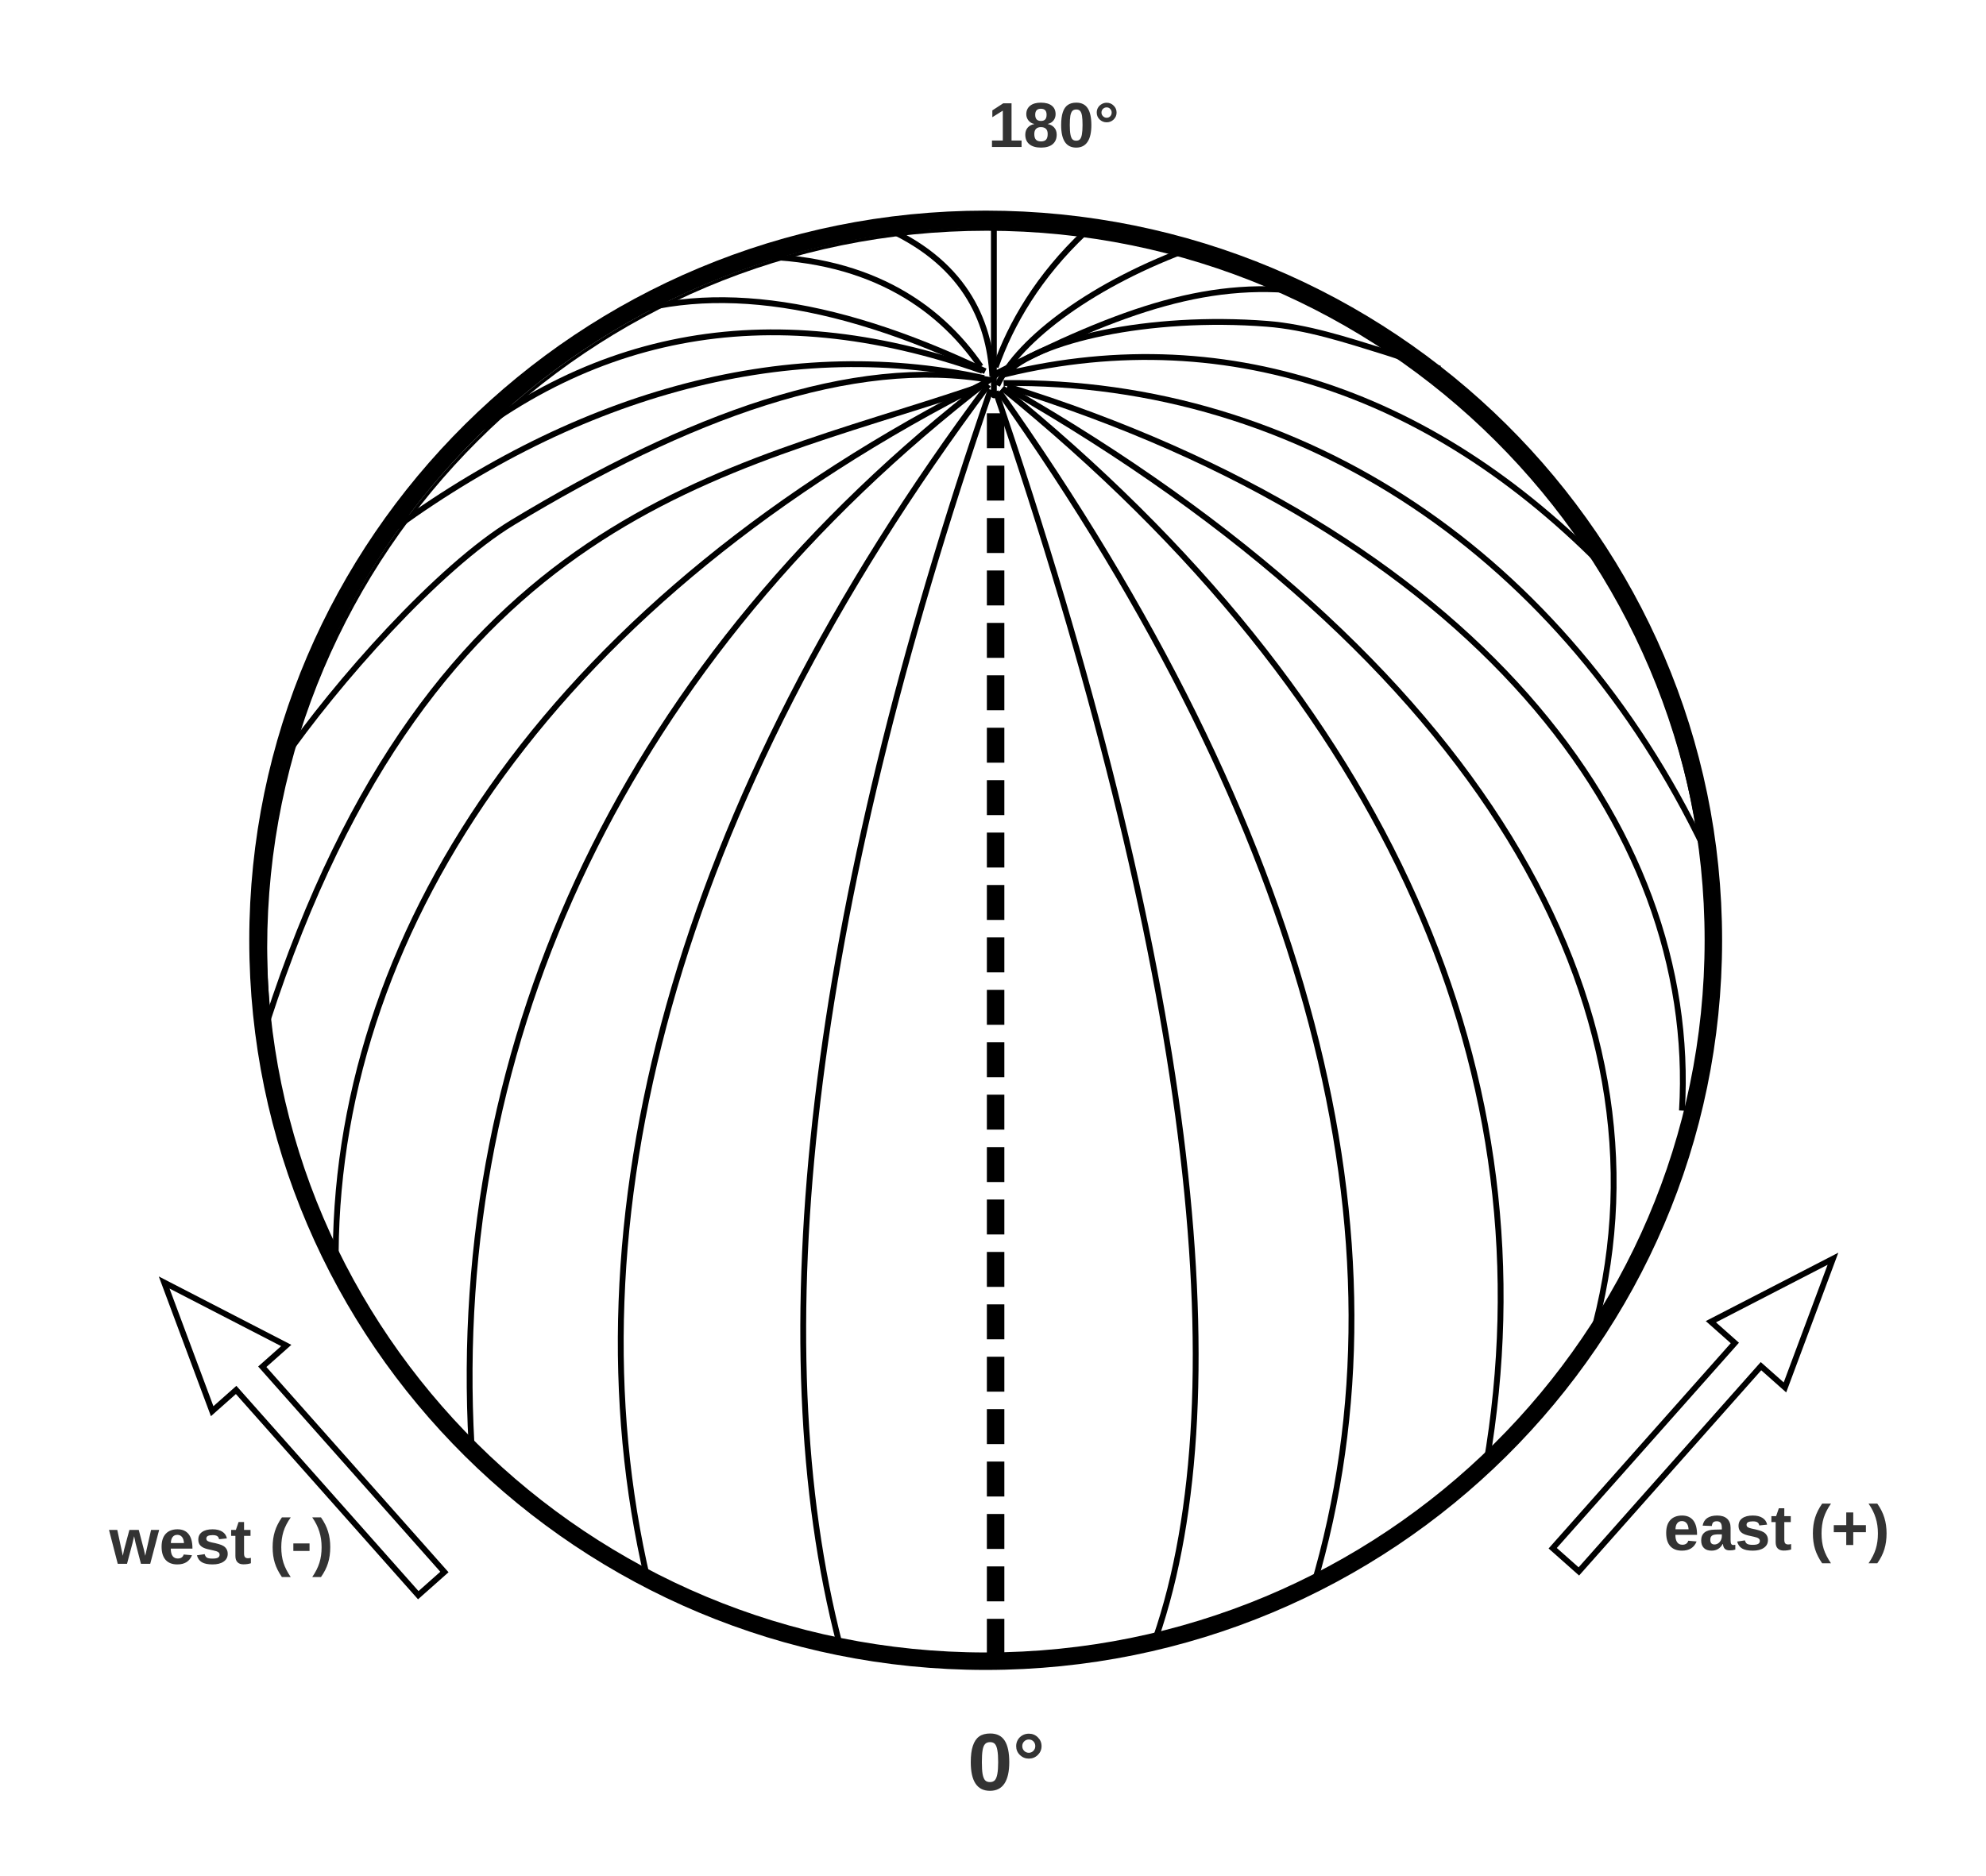
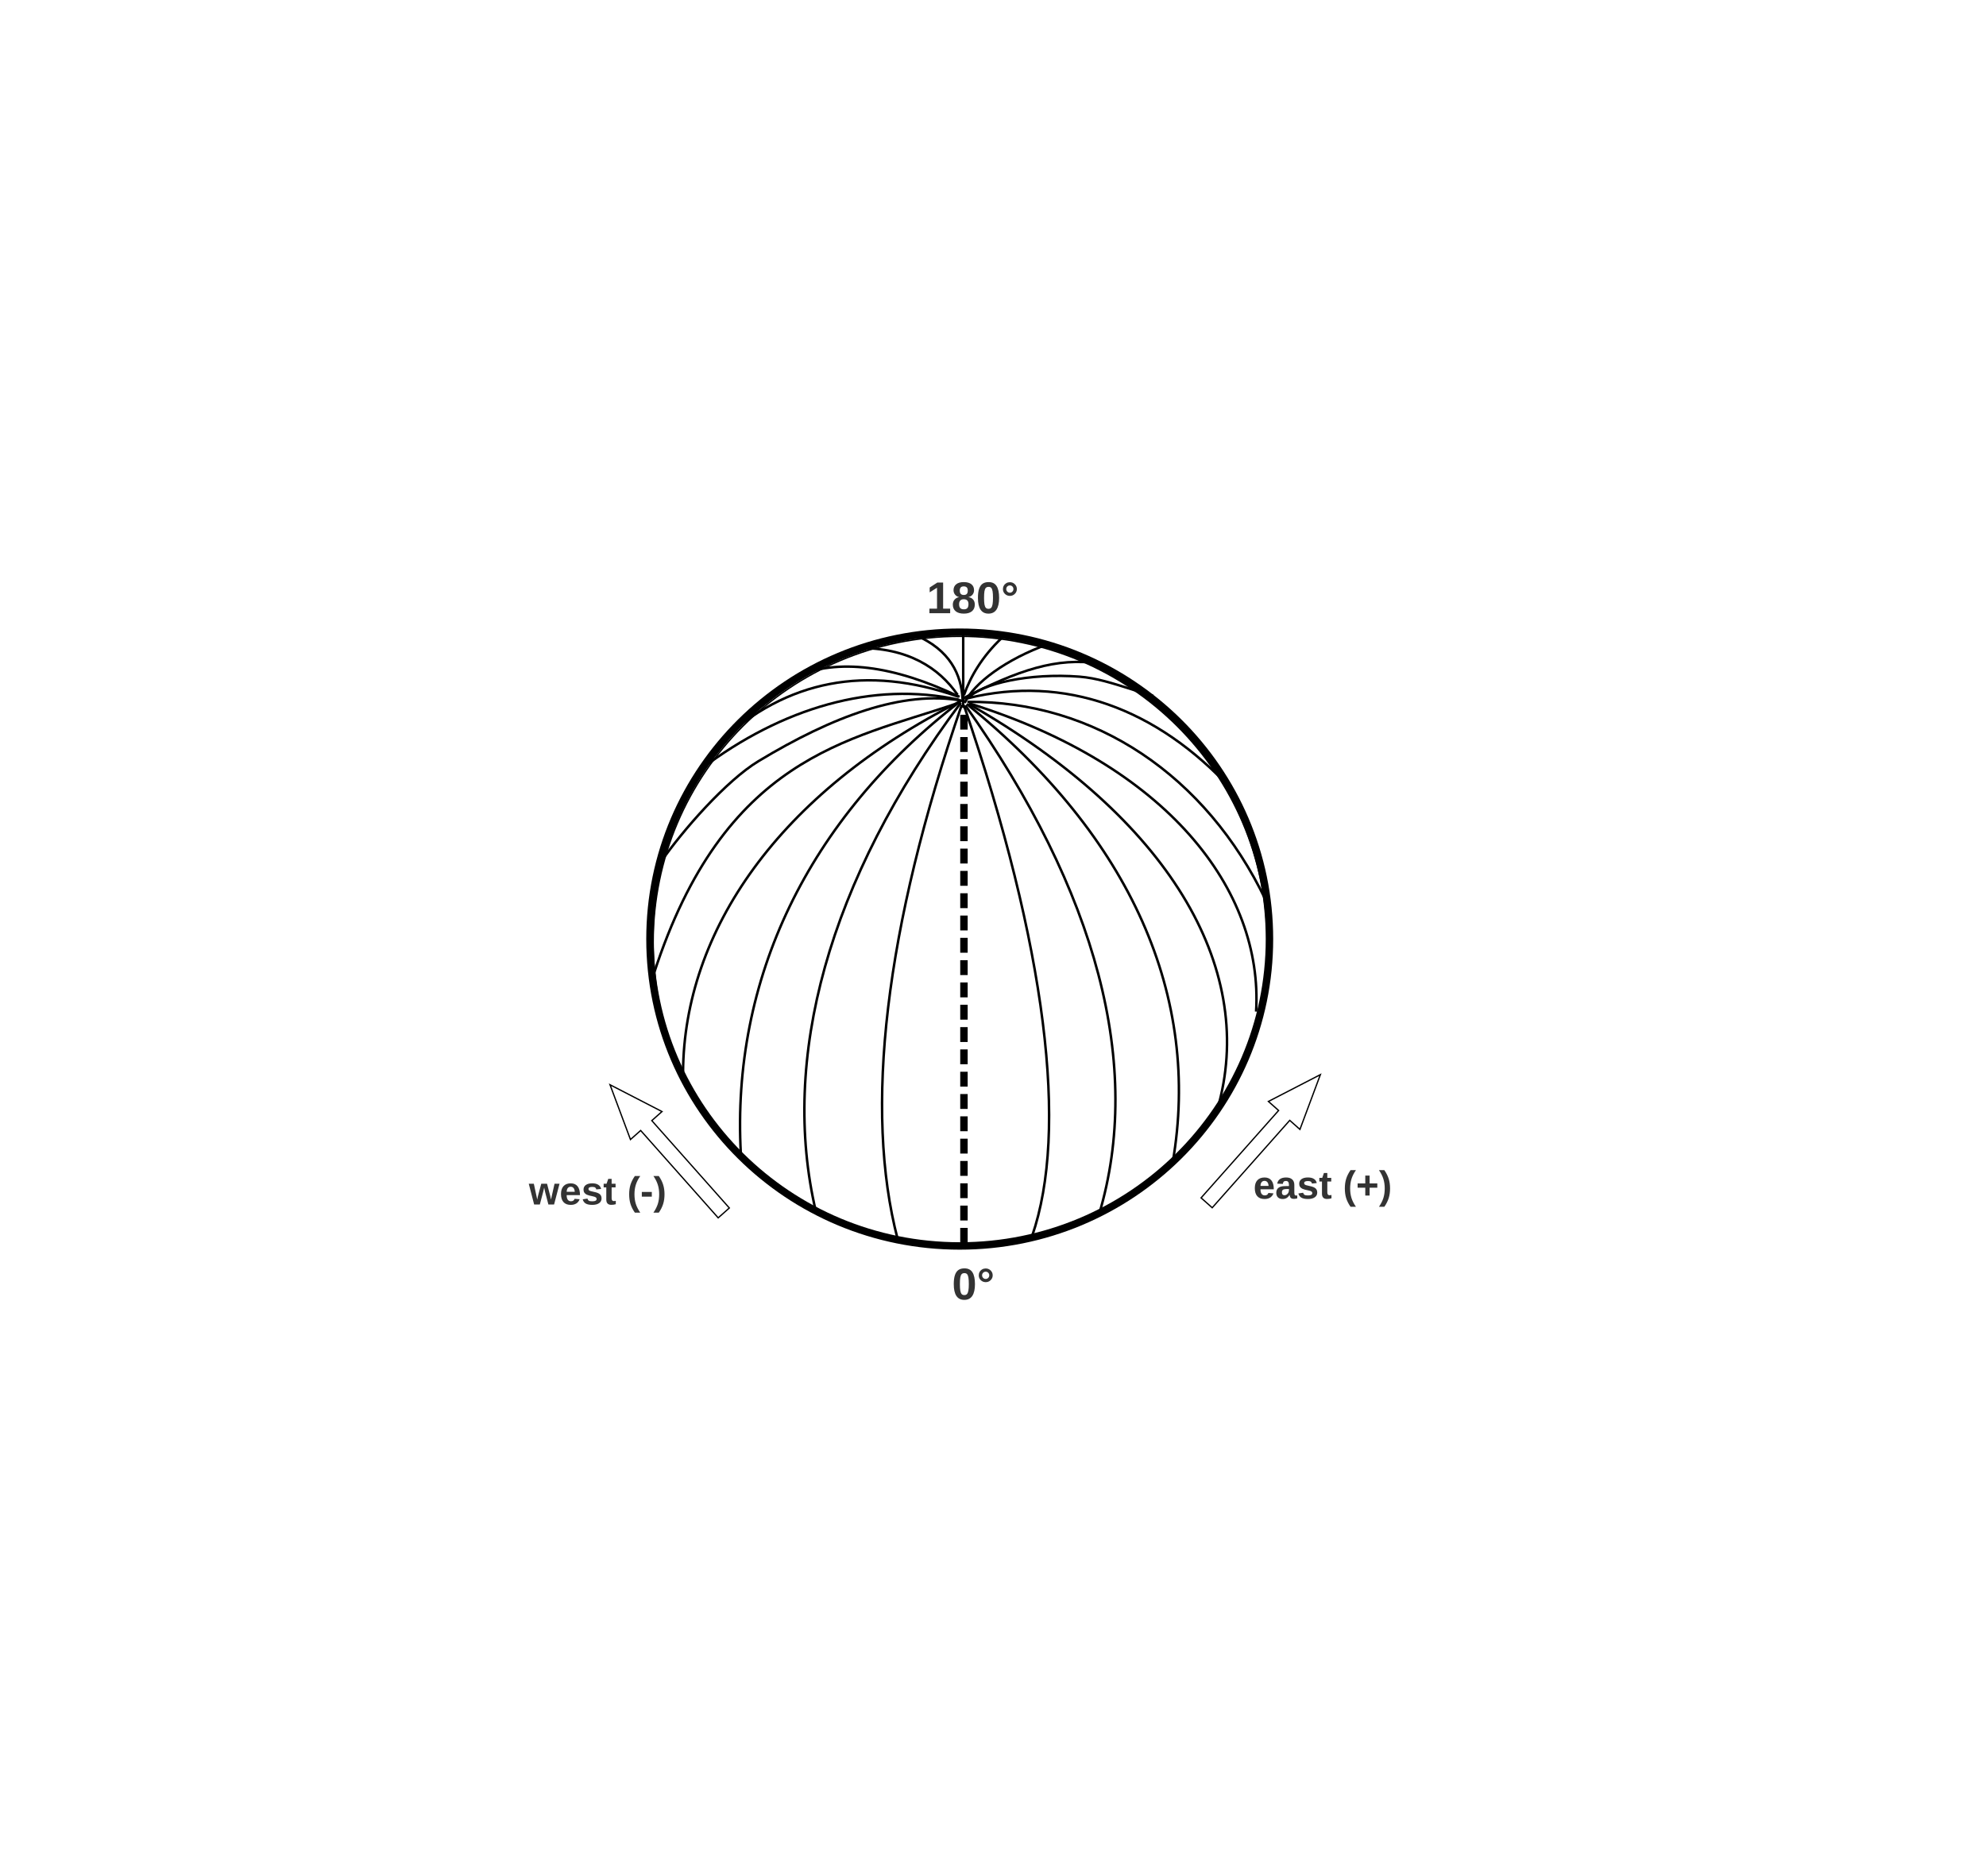
- <svg xmlns="http://www.w3.org/2000/svg" xmlns:ns1="https://boxy-svg.com" version="1.1" x="0px" y="0px" width="312.134" height="294.804" viewBox="0 0 318 322" id="svg350" lang="mul">
-   <g id="g348" style="font-family:'Liberation Sans', Dyuthi, 'VL PGothic', sans-serif" transform="matrix(1, 0, 0, 1, -339.6552, -4.345558)">
+ <svg xmlns="http://www.w3.org/2000/svg" xmlns:ns1="https://boxy-svg.com" version="1.1" x="0px" y="0px" width="312.134" height="294.804" viewBox="0 0 1515.6 580.8" id="svg350" lang="mul">
+   <rect x="-0.176" y="-0.991" width="1515.606" height="580.758" style="stroke: rgb(0, 0, 0); fill: rgb(255, 255, 255); stroke-width: 0px; pointer-events: none;">
+     </rect>
+   <g id="g348" style="font-family: 'Liberation Sans', Dyuthi, 'VL PGothic', sans-serif;" transform="matrix(1.892277, 0, 0, 1.892277, -208.8165, -22.25759)">
    <path stroke-miterlimit="22.926" d="m 497.564,43.682 c 68.356,0 123.791,55.256 123.791,123.393 0,68.137 -55.435,123.393 -123.791,123.393 -68.355,0 -123.79,-55.256 -123.79,-123.393 0,-68.137 55.435,-123.393 123.79,-123.393 z" id="path64" style="fill:none;stroke:#000000;stroke-width:0.567;stroke-miterlimit:22.926" />
    <path stroke-miterlimit="22.926" d="m 497.399,42.009 c 68.979,0 124.918,55.431 124.918,123.782 0,68.351 -55.938,123.783 -124.918,123.783 -68.979,0 -124.917,-55.432 -124.917,-123.783 0,-68.351 55.939,-123.782 124.917,-123.782 z" id="path94" style="fill:none;stroke:#000000;stroke-width:3;stroke-miterlimit:22.926" />
    <path stroke-miterlimit="22.926" d="m 499.104,75.3 c 0,137.027 0,210.101 0,214.274" id="path96" style="fill:none;stroke:#000000;stroke-width:3;stroke-miterlimit:22.926;stroke-dasharray:6, 3" />
    <path stroke-miterlimit="22.926" d="m 526.588,285.599 c 14.691,-42.586 5.91,-116.212 -27.481,-214.064" id="path98" style="fill:none;stroke:#000000;stroke-width:1;stroke-miterlimit:22.926" />
    <path stroke-miterlimit="22.926" d="m 499.671,71.535 c 53.374,75.431 71.732,145.556 53.942,205.263" id="path100" style="fill:none;stroke:#000000;stroke-width:1;stroke-miterlimit:22.926" />
    <path stroke-miterlimit="22.926" d="m 500.239,70.967 c 66.706,54.015 94.47,118.461 83.076,184.822" id="path102" style="fill:none;stroke:#000000;stroke-width:1;stroke-miterlimit:22.926" />
    <path stroke-miterlimit="22.926" d="M 602.092,231.657 C 616.218,176.959 582.173,117.339 501.091,70.968" id="path104" style="fill:none;stroke:#000000;stroke-width:1;stroke-miterlimit:22.926" />
    <path stroke-miterlimit="22.926" d="m 501.091,70.683 c 80.163,24.887 118.77,75.428 115.833,124.35" id="path106" style="fill:none;stroke:#000000;stroke-width:1;stroke-miterlimit:22.926" />
    <path stroke-miterlimit="22.926" d="M 620.798,150.076 C 596.785,99.902 551.824,69.529 500.479,70.116" id="path108" style="fill:none;stroke:#000000;stroke-width:1;stroke-miterlimit:22.926" />
    <path stroke-miterlimit="22.926" d="M 607.271,105.669 C 576.709,72.346 539.518,59.227 500.807,68.584 c 5.349,-5.817 24.615,-10.219 44.899,-8.638 6.807,0.53 13.56,2.749 20.111,4.78 3.675,1.139 6.086,2.219 9.609,2.908" id="path110" style="fill:none;stroke:#000000;stroke-width:1;stroke-miterlimit:22.926" />
    <path stroke-miterlimit="22.926" d="m 533.052,46.813 c -16.856,6.039 -29.891,15.66 -33.665,23.711" id="path112" style="fill:none;stroke:#000000;stroke-width:1;stroke-miterlimit:22.926" />
    <path stroke-miterlimit="22.926" d="m 514.419,44.265 c -7.949,7.507 -12.666,15.598 -15.315,23.106" id="path114" style="fill:none;stroke:#000000;stroke-width:1;stroke-miterlimit:22.926" />
    <path stroke-miterlimit="22.926" d="m 479.305,43.084 c 14.283,6 18.754,16.177 19.239,25.869" id="path116" style="fill:none;stroke:#000000;stroke-width:1;stroke-miterlimit:22.926" />
    <path stroke-miterlimit="22.926" d="m 456.339,48.39 c 20.193,-0.212 32.769,8.045 40.209,18.886" id="path118" style="fill:none;stroke:#000000;stroke-width:1;stroke-miterlimit:22.926" />
    <path stroke-miterlimit="22.926" d="M 496.832,68.022 C 459.847,55.009 427.664,61.196 400.285,86.582" id="path120" style="fill:none;stroke:#000000;stroke-width:1;stroke-miterlimit:22.926" />
    <path stroke-miterlimit="22.926" d="M 497.116,69.266 C 462.409,61.67 425.785,72.458 393.207,97.087" id="path122" style="fill:none;stroke:#000000;stroke-width:1;stroke-miterlimit:22.926" />
    <path stroke-miterlimit="22.926" d="m 498.325,69.622 c -23.903,-4.254 -52.099,6.303 -82.098,24.414 -12.774,7.712 -30.421,27.667 -39.644,41.03" id="path124" style="fill:none;stroke:#000000;stroke-width:1;stroke-miterlimit:22.926" />
    <path stroke-miterlimit="22.926" d="M 495.128,71.132 C 452.529,85.524 402.361,92.416 374.071,179.709" id="path126" style="fill:none;stroke:#000000;stroke-width:1;stroke-miterlimit:22.926" />
    <path stroke-miterlimit="22.926" d="M 385.825,219.356 C 386.214,162.75 424.259,106.851 497.688,69.832 435.914,117.429 405.25,182.328 409.136,252.449" id="path128" style="fill:none;stroke:#000000;stroke-width:1;stroke-miterlimit:22.926" />
    <path stroke-miterlimit="22.926" d="m 497.874,70.399 c -53.887,72.109 -72.826,143.976 -58.521,205.113" id="path130" style="fill:none;stroke:#000000;stroke-width:1;stroke-miterlimit:22.926" />
    <path stroke-miterlimit="22.926" d="m 498.243,71.251 c -31.172,90.377 -39.426,163.53 -25.898,215.483" id="path132" style="fill:none;stroke:#000000;stroke-width:1;stroke-miterlimit:22.926" />
    <path stroke-miterlimit="22.926" d="m 498.805,41.745 c 0,27.489 0,36.399 0,26.73" id="path144" style="fill:none;stroke:#000000;stroke-width:1;stroke-miterlimit:22.926" />
    <path stroke-miterlimit="22.926" d="M 497.328,68.088 C 470.519,55.266 448.373,52.546 430.889,59.929" id="path146" style="fill:none;stroke:#000000;stroke-width:1;stroke-miterlimit:22.926" />
    <path stroke-miterlimit="22.926" d="m 553.86,54.684 c -17.483,-2.719 -32.929,2.72 -55.075,13.987" id="path148" style="fill:none;stroke:#000000;stroke-width:1;stroke-miterlimit:22.926" />
    <g font-size="16" id="g230" style="font-size: 16px; visibility: hidden;" transform="translate(6,6)">
      <path d="m 619.013,249.169 -0.675,15.183 -0.258,-0.325 -0.264,-0.315 -0.269,-0.305 -0.273,-0.294 -0.278,-0.283 -0.284,-0.273 -0.289,-0.263 -0.293,-0.252 -0.3,-0.241 -0.304,-0.231 -0.31,-0.221 -0.313,-0.21 -0.319,-0.199 -0.324,-0.188 -0.33,-0.179 -0.334,-0.167 -0.34,-0.157 -0.345,-0.147 -0.35,-0.136 -0.354,-0.126 -0.36,-0.115 -0.365,-0.104 -0.369,-0.094 -0.376,-0.083 -0.38,-0.073 -0.386,-0.063 -0.39,-0.052 -0.396,-0.042 -0.4,-0.03 -0.406,-0.021 -0.41,-0.01 -0.416,10e-4 z m -3.949,5.891 1.798,0.867 -0.918,1.856 -0.953,1.819 -0.981,1.791 -1.017,1.758 -1.049,1.725 -1.081,1.692 -1.116,1.66 -1.145,1.622 -1.177,1.594 -1.213,1.561 -1.244,1.524 -1.275,1.495 -1.309,1.463 -1.34,1.425 -1.371,1.393 -1.408,1.36 -1.436,1.33 -1.471,1.295 -1.5,1.261 -1.535,1.225 -1.567,1.195 -1.595,1.159 -1.631,1.13 -1.663,1.093 -1.695,1.061 -1.727,1.027 -1.759,0.994 -1.79,0.958 -1.822,0.929 -1.854,0.892 -1.886,0.863 -1.918,0.826 -0.767,-1.844 1.88,-0.811 1.847,-0.84 1.815,-0.876 1.783,-0.905 1.751,-0.942 1.72,-0.971 1.688,-1.004 1.656,-1.037 1.623,-1.069 1.592,-1.099 1.564,-1.136 1.528,-1.164 1.496,-1.201 1.468,-1.229 1.433,-1.264 1.404,-1.292 1.368,-1.328 1.341,-1.361 1.309,-1.394 1.277,-1.424 1.244,-1.456 1.213,-1.492 1.182,-1.522 1.153,-1.555 1.121,-1.591 1.085,-1.62 1.058,-1.653 1.025,-1.687 0.993,-1.719 0.966,-1.752 0.93,-1.789 z" id="path216" />
    </g>
  </g>
-   <text style="fill: rgb(51, 51, 51); font-family: Arial, sans-serif; font-size: 13.9px; font-weight: 700; white-space: pre;" x="154.636" y="307.342">0°</text>
-   <path d="M 303.972 287.367 H 351.085 L 351.085 281.867 L 373.085 290.367 L 351.085 298.867 L 351.085 293.367 H 303.972 V 287.367 Z" style="stroke: rgb(0, 0, 0); fill: rgba(216, 216, 216, 0);" transform="matrix(0.663665, -0.74803, 0.74803, 0.663665, -161.6124, 302.4957)" ns1:shape="arrow 303.972 281.867 69.113 17 6 22 0 1@cf704cb2" />
-   <path d="M -303.972 -276.367 H -256.859 L -256.859 -281.867 L -234.859 -273.367 L -256.859 -264.867 L -256.859 -270.367 H -303.972 V -276.367 Z" style="stroke: rgb(0, 0, 0); fill: rgba(216, 216, 216, 0);" transform="matrix(-0.663665, -0.74803, -0.74803, 0.663665, -343.639, 225.948)" ns1:shape="arrow -303.972 -281.867 69.113 17 6 22 0 1@8af9ff29" />
-   <text style="fill: rgb(51, 51, 51); font-family: Arial, sans-serif; font-size: 10.9px; font-weight: 700; white-space: pre;" x="158.138" y="25.236">180°</text>
-   <text style="fill: rgb(51, 51, 51); font-family: Arial, sans-serif; font-size: 11px; font-weight: 700; text-anchor: middle; white-space: pre;" transform="matrix(1, 0, 0, 1, -0.685836, 0.685836)" x="27.217" y="267.819">west (-)</text>
-   <text style="fill: rgb(51, 51, 51); font-family: Arial, sans-serif; font-size: 11px; font-weight: 700; text-anchor: middle; white-space: pre;" transform="matrix(1, 0, 0, 1, 266.3208, -1.677923)" x="27.217" y="267.819">east (+)</text>
+   <text style="fill: rgb(51, 51, 51); font-family: Arial, sans-serif; font-size: 34px; font-weight: 700; white-space: pre;" x="726.52" y="566.542">0°</text>
+   <path d="M 575.199 543.779 H 664.35 L 664.35 533.371 L 705.98 549.456 L 664.35 565.54 L 664.35 555.133 H 575.199 V 543.779 Z" style="stroke: rgb(0, 0, 0); fill: rgba(216, 216, 216, 0);" transform="matrix(0.663665, -0.74803, 0.74803, 0.663665, 128.09, 558.3711)" ns1:shape="arrow 575.199 533.371 130.781 32.169 11.354 41.63 0 1@1d62b119" />
+   <path d="M -575.199 -522.964 H -486.048 L -486.048 -533.371 L -444.418 -517.287 L -486.048 -501.202 L -486.048 -511.61 H -575.199 V -522.964 Z" style="stroke: rgb(0, 0, 0); fill: rgba(216, 216, 216, 0);" transform="matrix(-0.663665, -0.74803, -0.74803, 0.663665, -216.3552, 413.5229)" ns1:shape="arrow -575.199 -533.371 130.781 32.169 11.354 41.63 0 1@021e39fa" />
+   <text style="fill: rgb(51, 51, 51); font-family: Arial, sans-serif; font-size: 34px; font-weight: 700; white-space: pre;" x="707.146" y="42.719">180°</text>
+   <text style="fill: rgb(51, 51, 51); font-family: Arial, sans-serif; font-size: 30px; font-weight: 700; text-anchor: middle; white-space: pre;" x="456.109" y="494.051">west (-)</text>
+   <text style="fill: rgb(51, 51, 51); font-family: Arial, sans-serif; font-size: 30px; font-weight: 700; text-anchor: middle; white-space: pre;" x="1009.361" y="489.578">east (+)</text>
</svg>
